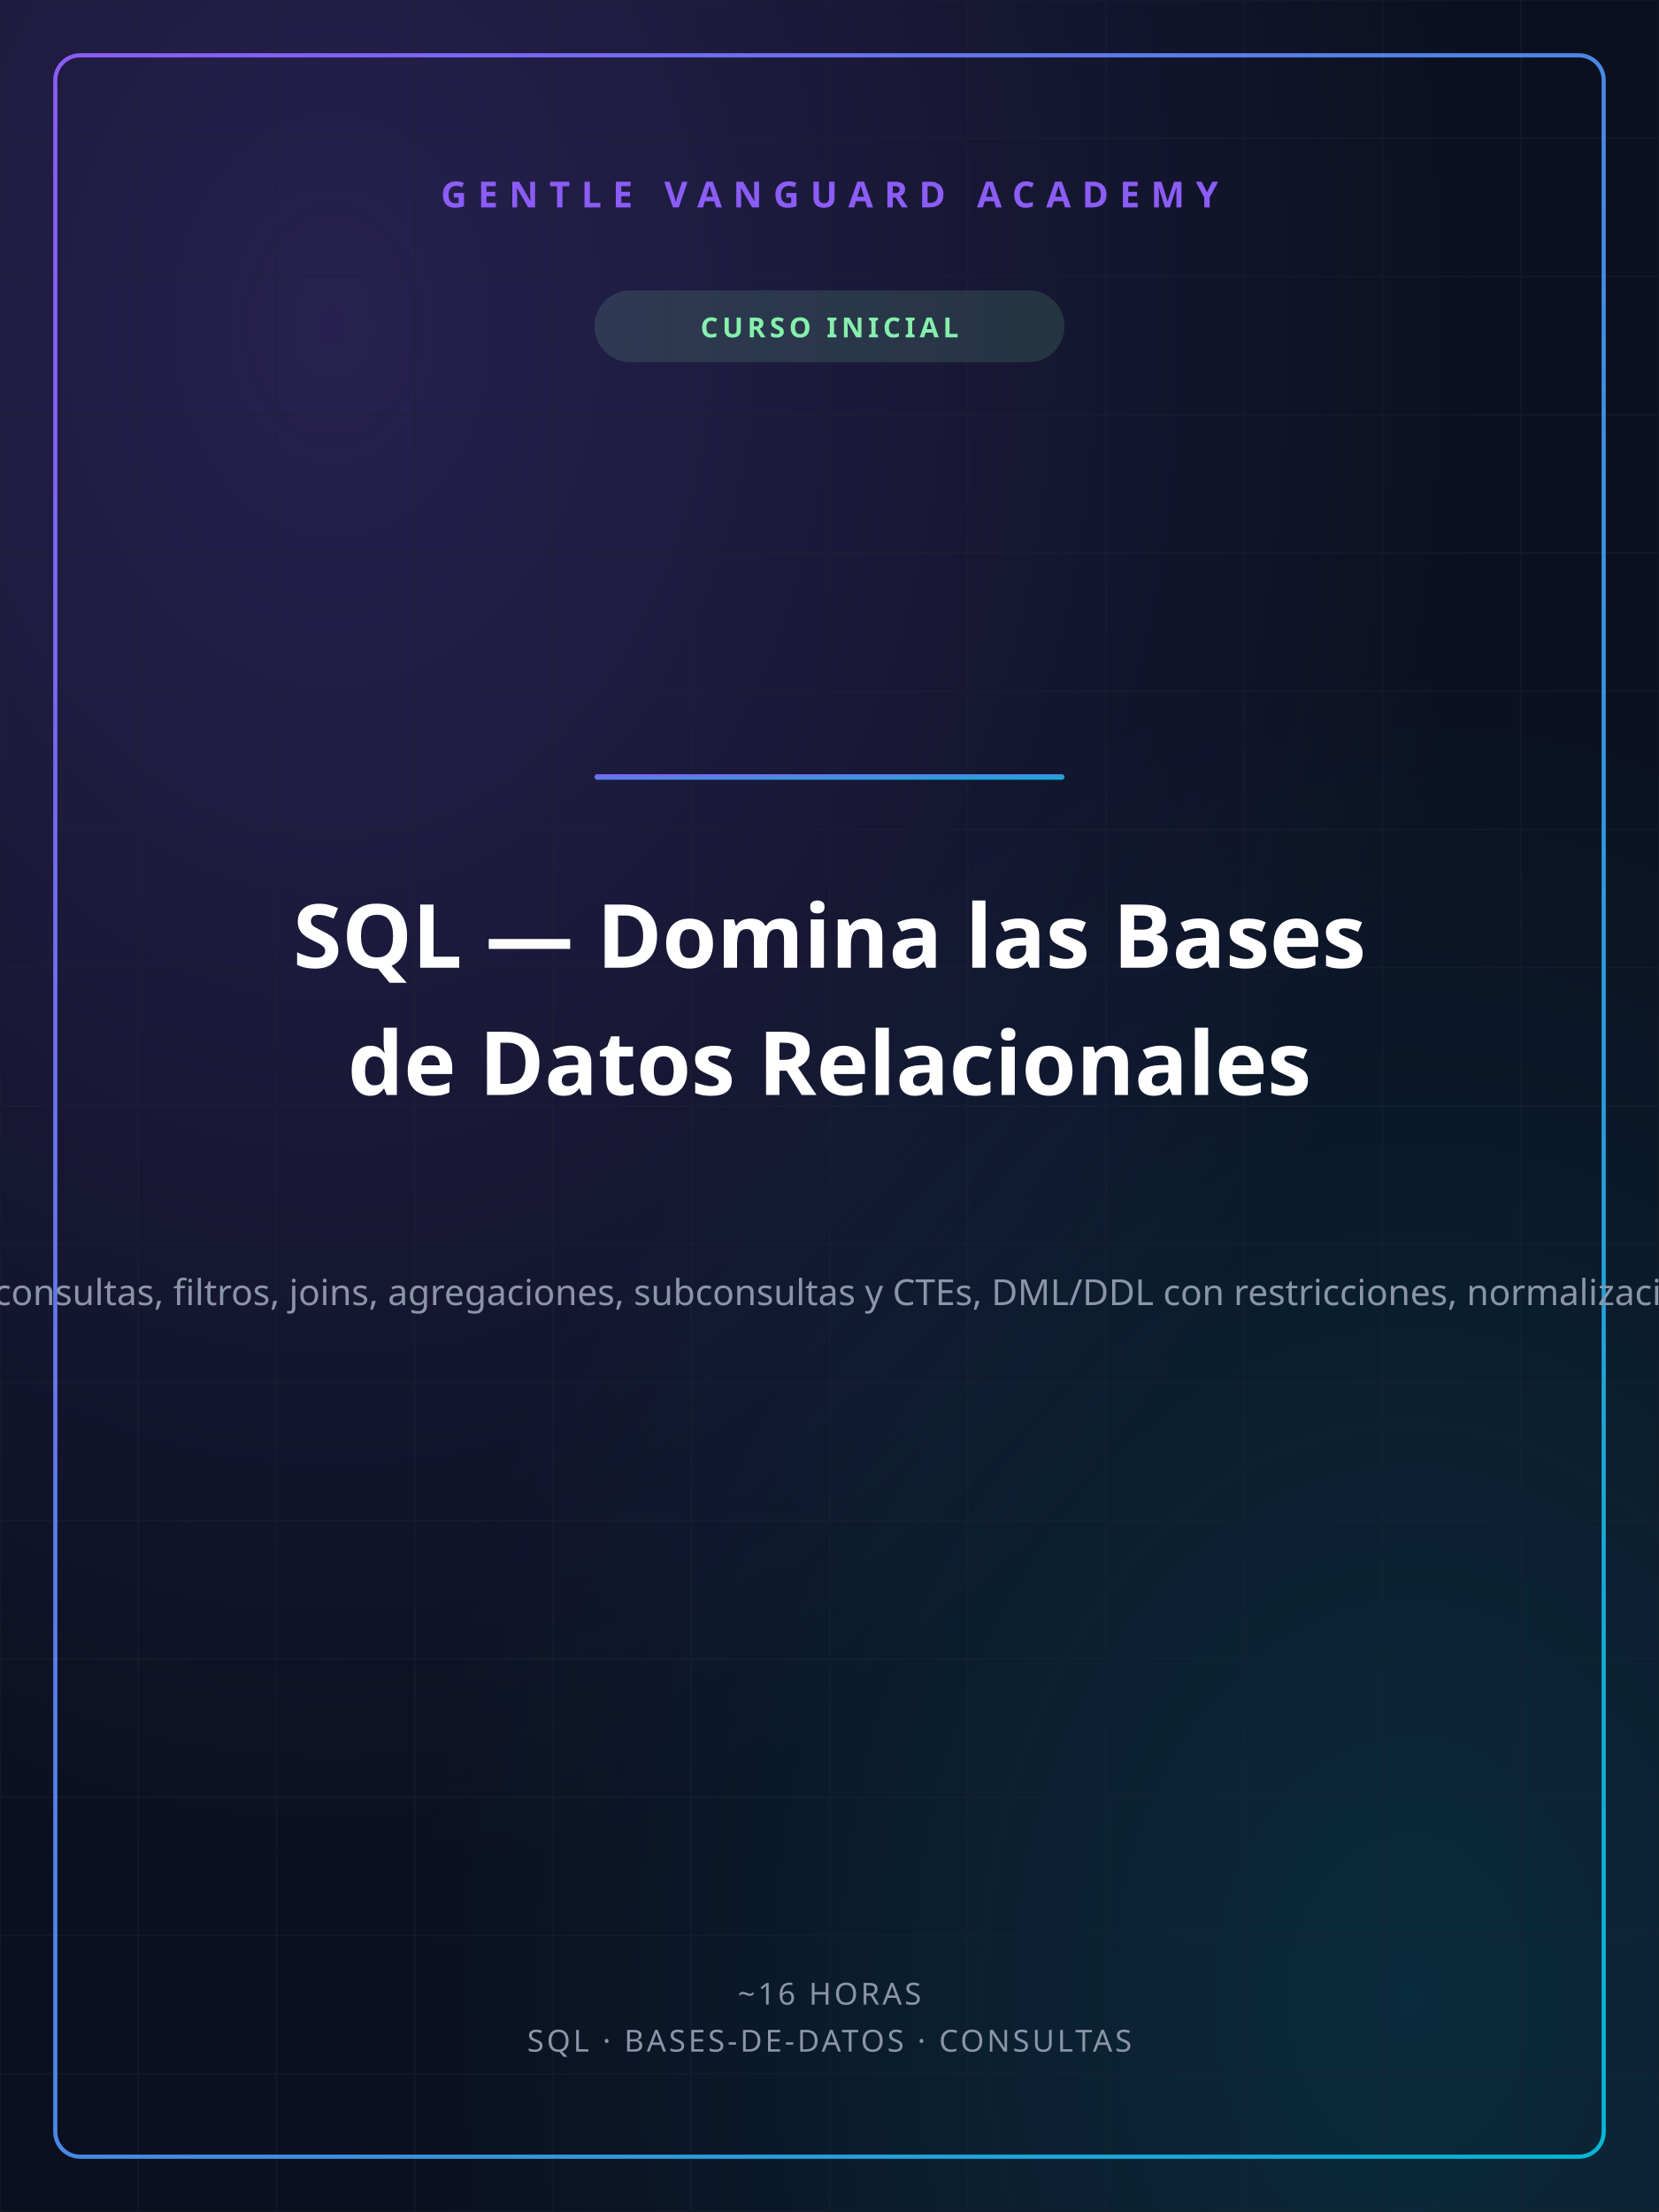
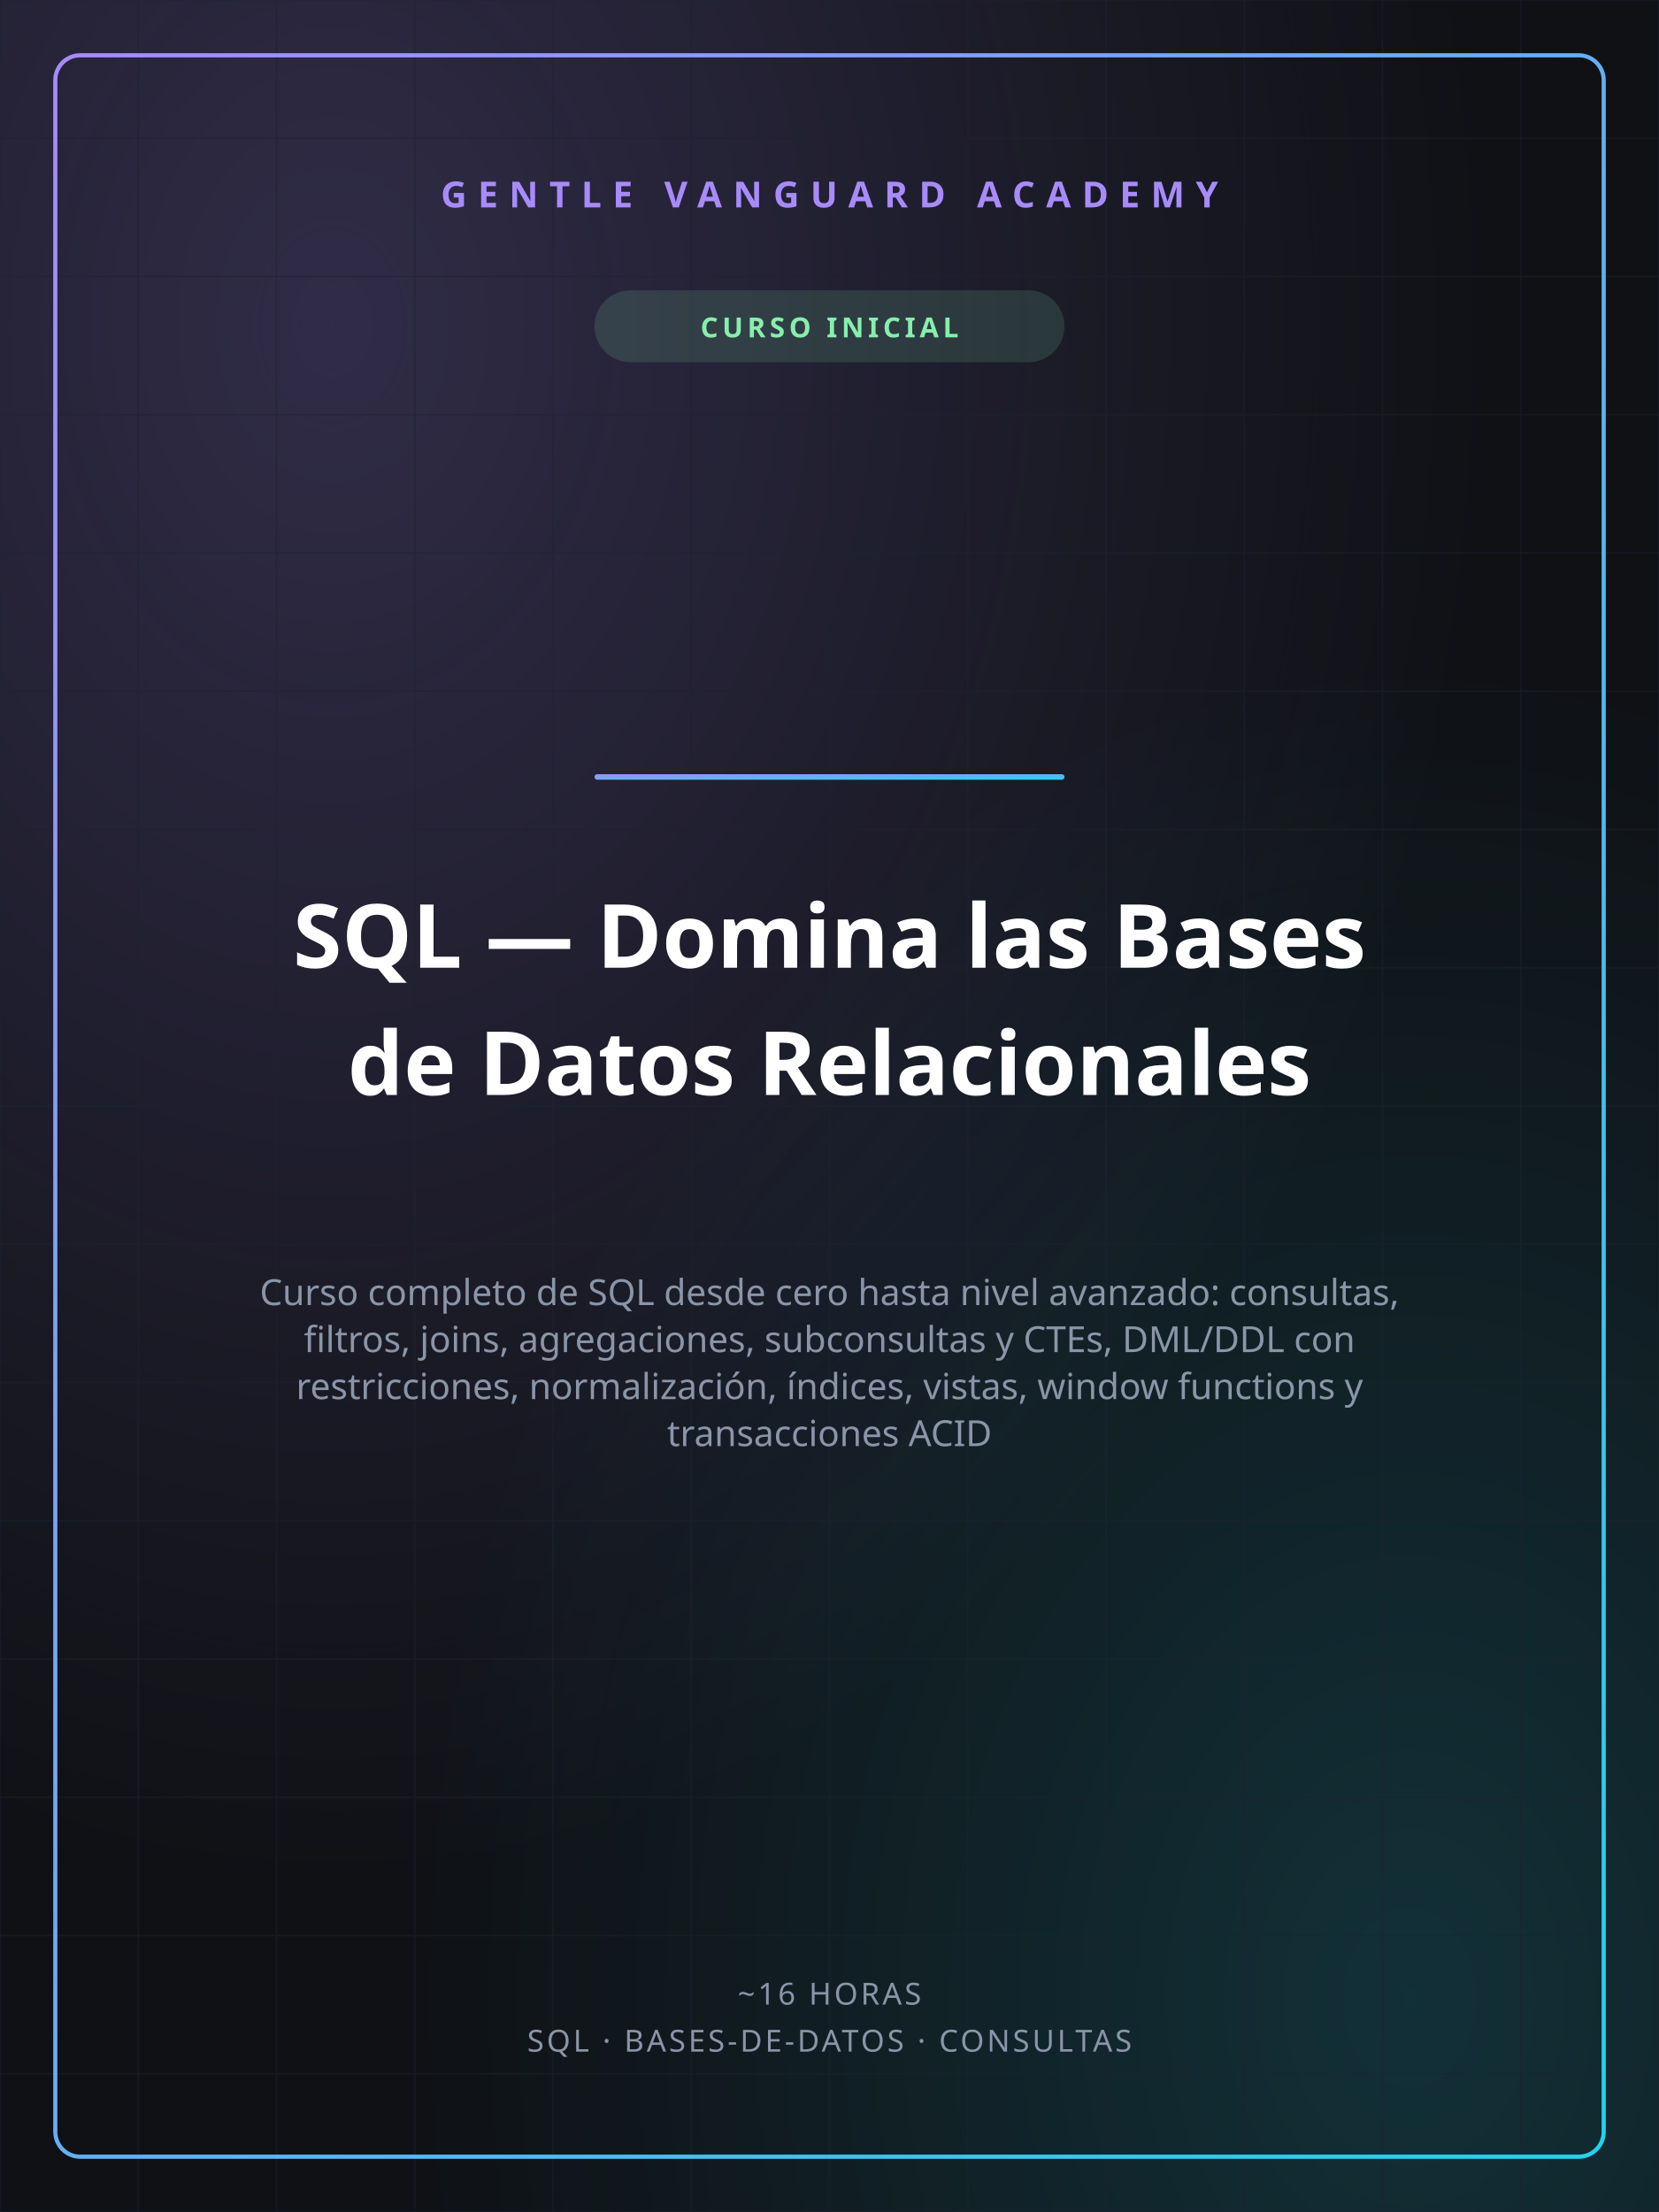
<svg xmlns="http://www.w3.org/2000/svg" width="1200" height="1600" viewBox="0 0 1200 1600">
  <defs>
    <linearGradient id="gvGrad" x1="0" y1="0" x2="1" y2="1">
-       <stop offset="0%" stop-color="#8B5CF6" />
-       <stop offset="100%" stop-color="#06B6D4" />
+       <stop offset="0%" stop-color="#A78BFA" />
+       <stop offset="100%" stop-color="#22D3EE" />
    </linearGradient>
    <radialGradient id="glowA" cx="0.2" cy="0.15" r="0.7">
-       <stop offset="0%" stop-color="#8B5CF6" stop-opacity="0.22" />
-       <stop offset="100%" stop-color="#8B5CF6" stop-opacity="0" />
+       <stop offset="0%" stop-color="#A78BFA" stop-opacity="0.22" />
+       <stop offset="100%" stop-color="#A78BFA" stop-opacity="0" />
    </radialGradient>
    <radialGradient id="glowB" cx="0.85" cy="0.9" r="0.6">
-       <stop offset="0%" stop-color="#06B6D4" stop-opacity="0.16" />
-       <stop offset="100%" stop-color="#06B6D4" stop-opacity="0" />
+       <stop offset="0%" stop-color="#22D3EE" stop-opacity="0.16" />
+       <stop offset="100%" stop-color="#22D3EE" stop-opacity="0" />
    </radialGradient>
  </defs>
-   <rect width="1200" height="1600" fill="#0B1020" />
+   <rect width="1200" height="1600" fill="#0F1115" />
  <rect width="1200" height="1600" fill="url(#glowA)" />
  <rect width="1200" height="1600" fill="url(#glowB)" />
  <g stroke="#1c2230" stroke-width="1" opacity="0.5">
    <line x1="0" y1="0" x2="0" y2="1600" />
    <line x1="100" y1="0" x2="100" y2="1600" />
    <line x1="200" y1="0" x2="200" y2="1600" />
    <line x1="300" y1="0" x2="300" y2="1600" />
    <line x1="400" y1="0" x2="400" y2="1600" />
    <line x1="500" y1="0" x2="500" y2="1600" />
    <line x1="600" y1="0" x2="600" y2="1600" />
    <line x1="700" y1="0" x2="700" y2="1600" />
    <line x1="800" y1="0" x2="800" y2="1600" />
    <line x1="900" y1="0" x2="900" y2="1600" />
    <line x1="1000" y1="0" x2="1000" y2="1600" />
    <line x1="1100" y1="0" x2="1100" y2="1600" />
    <line x1="1200" y1="0" x2="1200" y2="1600" />
    <line x1="0" y1="0" x2="1200" y2="0" />
    <line x1="0" y1="100" x2="1200" y2="100" />
    <line x1="0" y1="200" x2="1200" y2="200" />
    <line x1="0" y1="300" x2="1200" y2="300" />
    <line x1="0" y1="400" x2="1200" y2="400" />
    <line x1="0" y1="500" x2="1200" y2="500" />
    <line x1="0" y1="600" x2="1200" y2="600" />
    <line x1="0" y1="700" x2="1200" y2="700" />
    <line x1="0" y1="800" x2="1200" y2="800" />
    <line x1="0" y1="900" x2="1200" y2="900" />
    <line x1="0" y1="1000" x2="1200" y2="1000" />
    <line x1="0" y1="1100" x2="1200" y2="1100" />
    <line x1="0" y1="1200" x2="1200" y2="1200" />
    <line x1="0" y1="1300" x2="1200" y2="1300" />
    <line x1="0" y1="1400" x2="1200" y2="1400" />
    <line x1="0" y1="1500" x2="1200" y2="1500" />
    <line x1="0" y1="1600" x2="1200" y2="1600" />
  </g>
  <rect x="40" y="40" width="1120" height="1520" fill="none" stroke="url(#gvGrad)" stroke-width="3" rx="18" />
-   <text x="600" y="150" text-anchor="middle" font-family="'Space Grotesk','Segoe UI',sans-serif" font-size="26" font-weight="700" fill="#8B5CF6" letter-spacing="8">GENTLE VANGUARD ACADEMY</text>
+   <text x="600" y="150" text-anchor="middle" font-family="'Space Grotesk','Segoe UI',sans-serif" font-size="26" font-weight="700" fill="#A78BFA" letter-spacing="8">GENTLE VANGUARD ACADEMY</text>
  <rect x="430" y="210" width="340" height="52" rx="26" fill="#86EFAC" opacity="0.14" />
  <text x="600" y="244" text-anchor="middle" font-family="'Space Grotesk','Segoe UI',sans-serif" font-size="20" font-weight="700" fill="#86EFAC" letter-spacing="3">CURSO INICIAL</text>
  <rect x="430" y="560" width="340" height="4" rx="2" fill="url(#gvGrad)" />
  <text x="600" y="700" text-anchor="middle" font-family="'Space Grotesk','Segoe UI',sans-serif" font-size="64" font-weight="800" fill="#ffffff">SQL — Domina las Bases</text>
  <text x="600" y="792" text-anchor="middle" font-family="'Space Grotesk','Segoe UI',sans-serif" font-size="64" font-weight="800" fill="#ffffff">de Datos Relacionales</text>
-   <text x="600" y="944" text-anchor="middle" font-family="'Space Grotesk','Segoe UI',sans-serif" font-size="26" font-weight="400" fill="#8b95a8">Curso completo de SQL desde cero hasta nivel avanzado: consultas, filtros, joins, agregaciones, subconsultas y CTEs, DML/DDL con restricciones, normalización, índices, vistas, window functions y transacciones ACID</text>
+   <text x="600" y="944" text-anchor="middle" font-family="'Space Grotesk','Segoe UI',sans-serif" font-size="26" font-weight="400" fill="#8b95a8">Curso completo de SQL desde cero hasta nivel avanzado: consultas,</text>
+   <text x="600" y="978" text-anchor="middle" font-family="'Space Grotesk','Segoe UI',sans-serif" font-size="26" font-weight="400" fill="#8b95a8">filtros, joins, agregaciones, subconsultas y CTEs, DML/DDL con</text>
+   <text x="600" y="1012" text-anchor="middle" font-family="'Space Grotesk','Segoe UI',sans-serif" font-size="26" font-weight="400" fill="#8b95a8">restricciones, normalización, índices, vistas, window functions y</text>
+   <text x="600" y="1046" text-anchor="middle" font-family="'Space Grotesk','Segoe UI',sans-serif" font-size="26" font-weight="400" fill="#8b95a8">transacciones ACID</text>
  <text x="600" y="1450" text-anchor="middle" font-family="'Space Grotesk','Segoe UI',sans-serif" font-size="22" font-weight="500" fill="#8b95a8" letter-spacing="2">~16 HORAS</text>
  <text x="600" y="1484" text-anchor="middle" font-family="'Space Grotesk','Segoe UI',sans-serif" font-size="22" font-weight="500" fill="#8b95a8" letter-spacing="2">SQL · BASES-DE-DATOS · CONSULTAS</text>
</svg>
